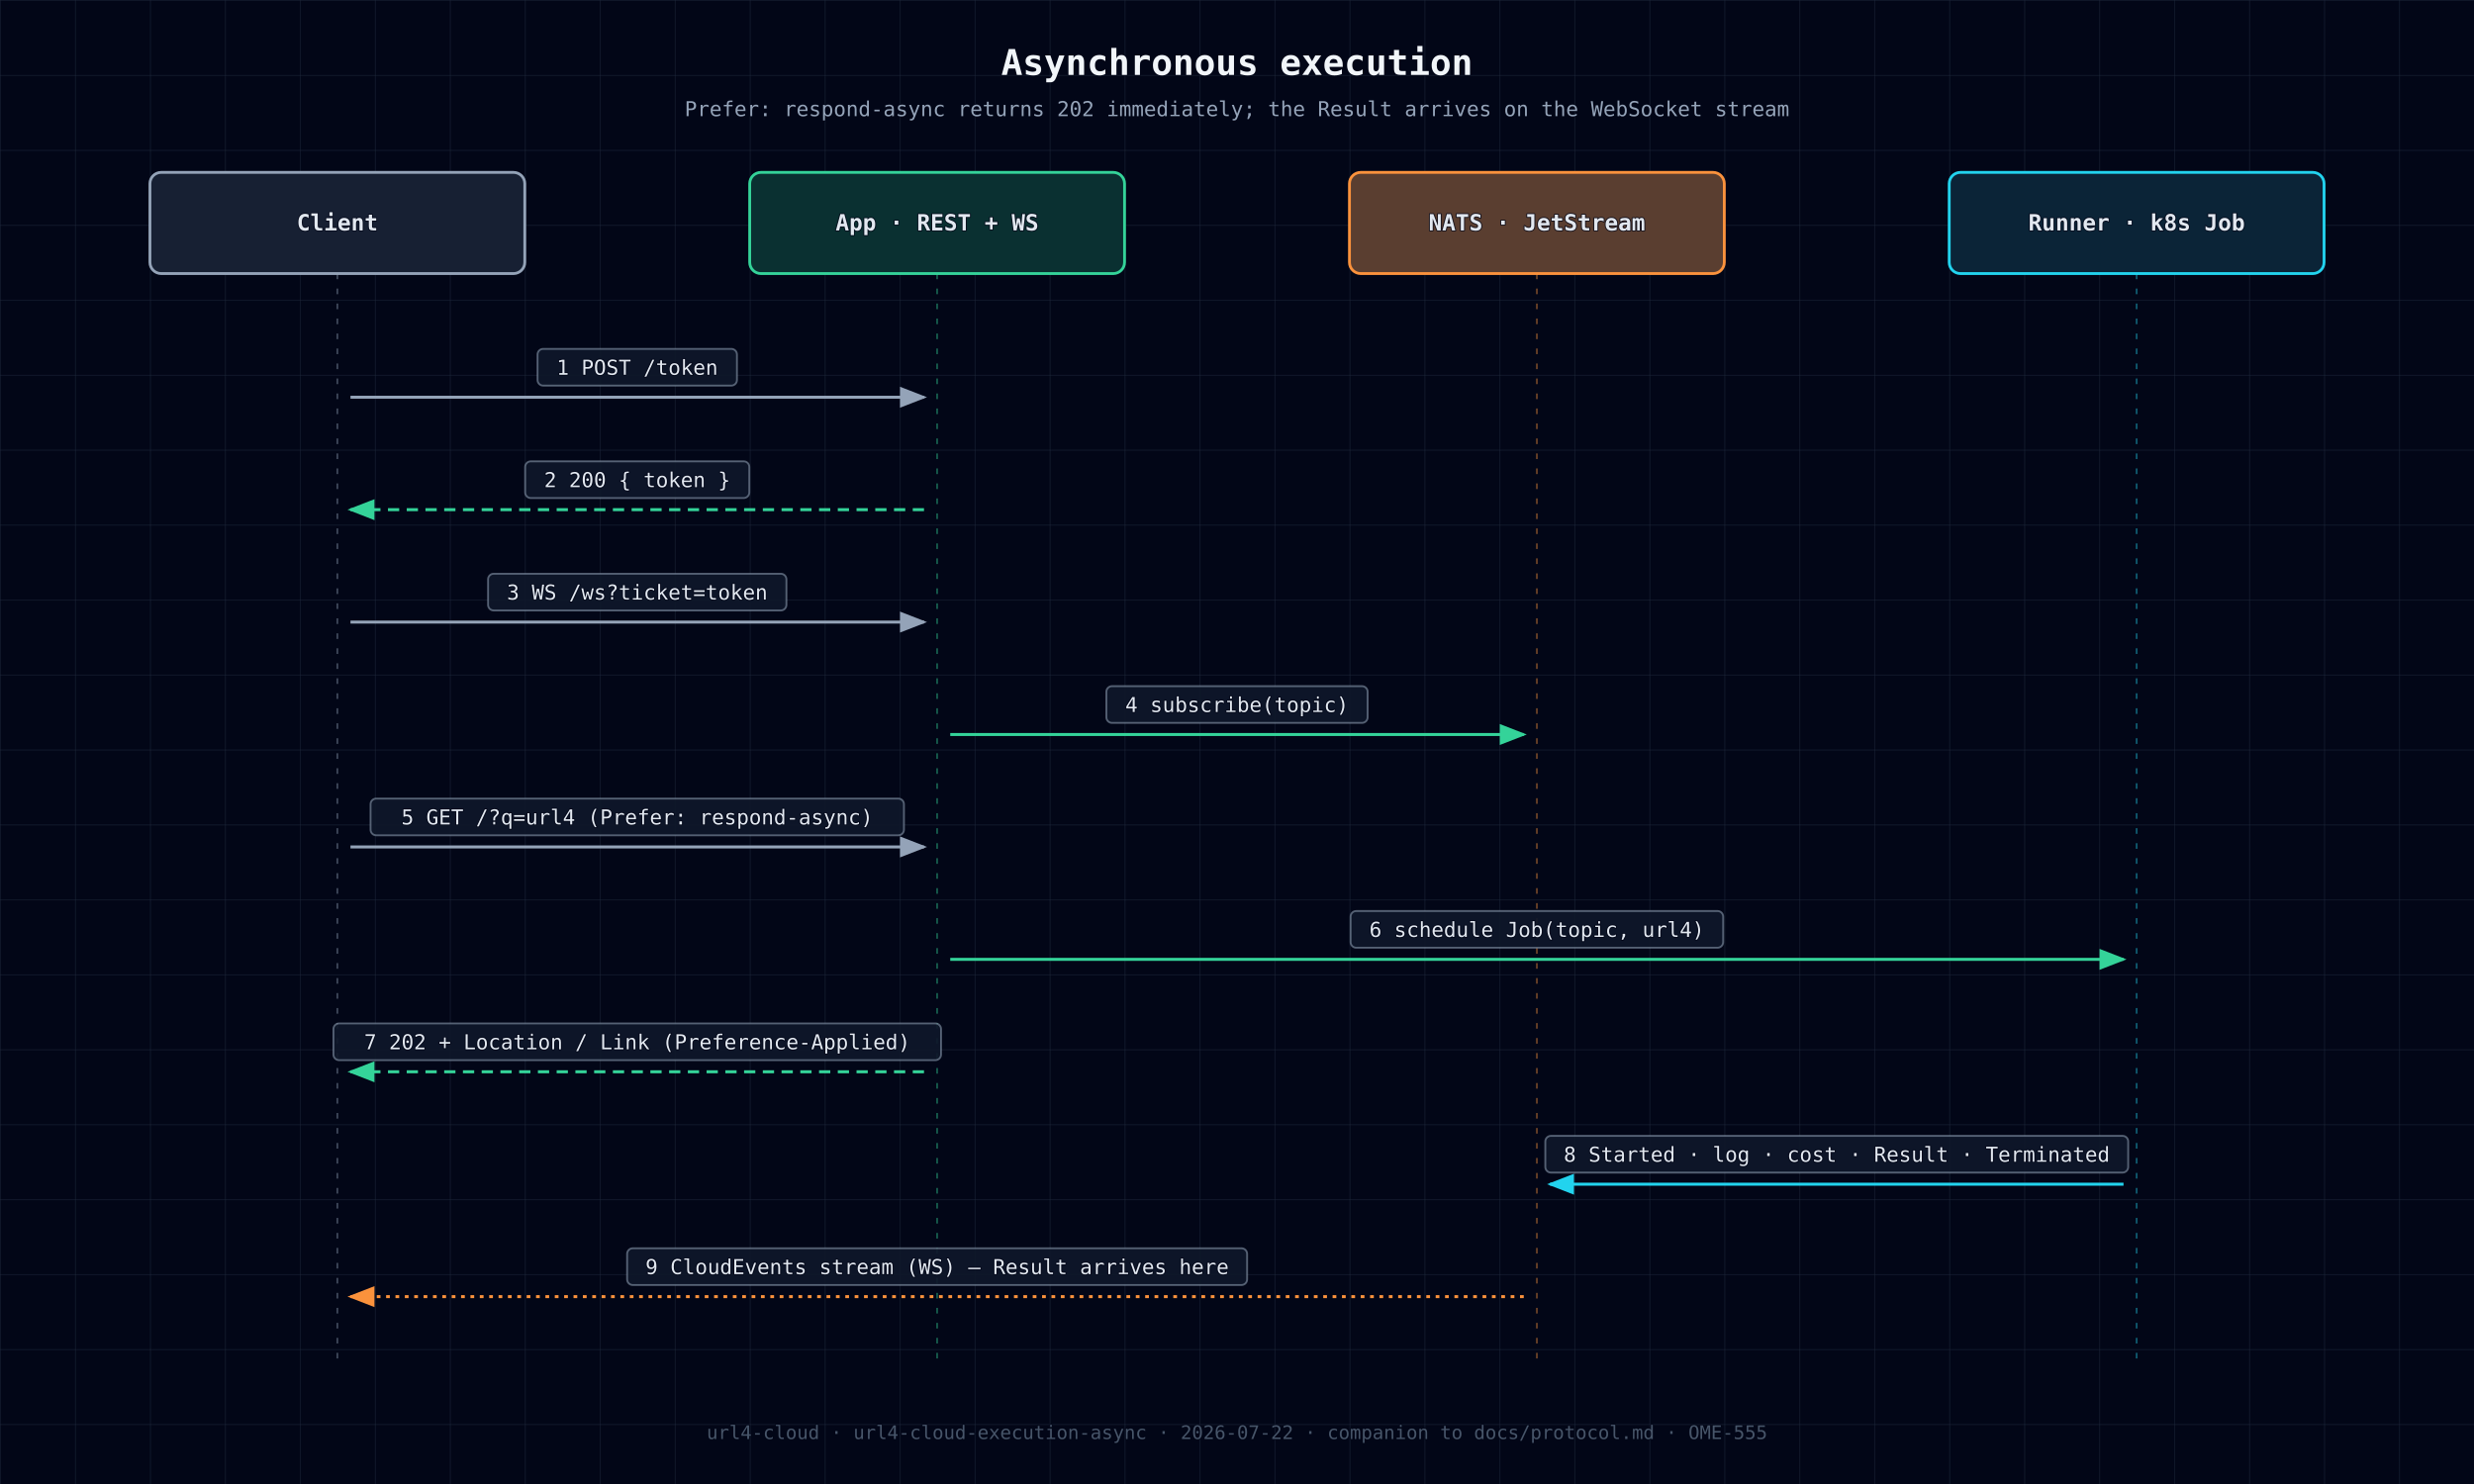
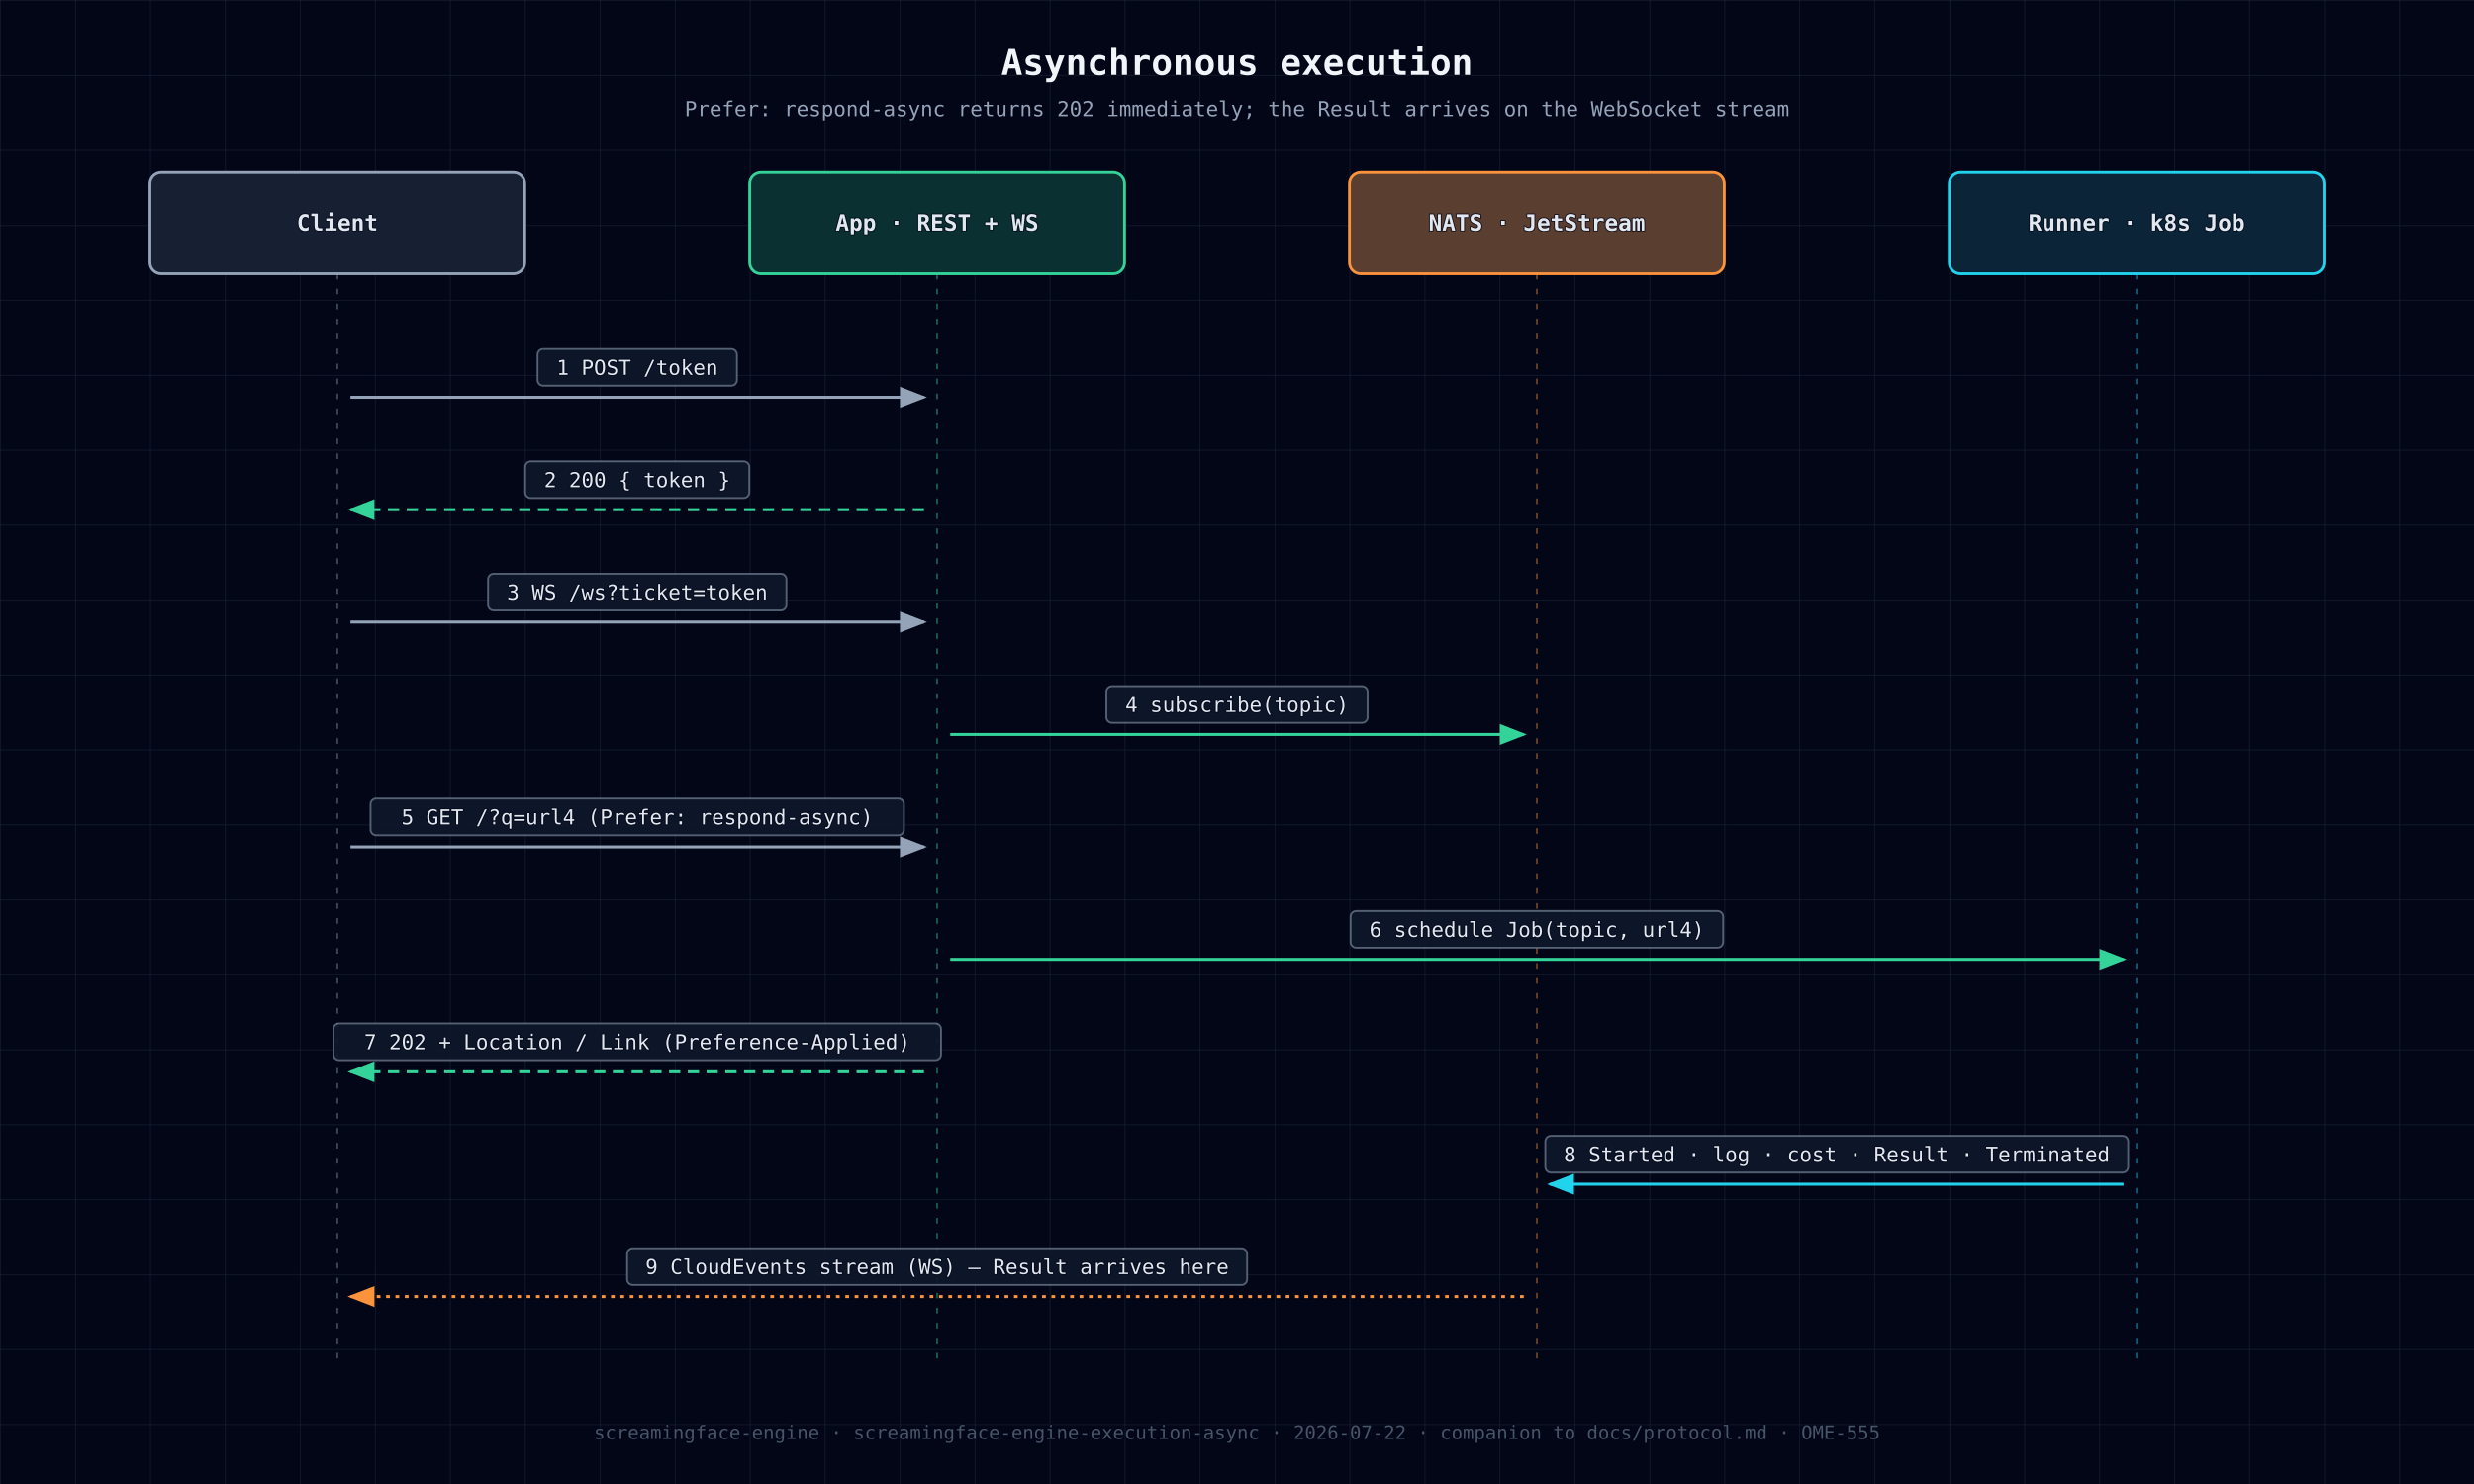
<svg xmlns="http://www.w3.org/2000/svg" viewBox="0 0 1320 792" font-family="JetBrains Mono, ui-monospace, monospace" font-weight="500">
  <style>svg text{paint-order:stroke fill;stroke:rgba(2,6,23,0.75);stroke-width:1;stroke-linejoin:round;stroke-linecap:round;}</style>
  <defs>
    <pattern id="grid" width="40" height="40" patternUnits="userSpaceOnUse">
      <path d="M 40 0 L 0 0 0 40" fill="none" stroke="#1e293b" stroke-width="0.5" />
    </pattern>
    <marker id="ah-external" markerWidth="9" markerHeight="7" refX="8" refY="3.5" orient="auto">
      <polygon points="0 0, 9 3.5, 0 7" fill="#94a3b8" />
    </marker>
    <marker id="ah-backend" markerWidth="9" markerHeight="7" refX="8" refY="3.5" orient="auto">
      <polygon points="0 0, 9 3.5, 0 7" fill="#34d399" />
    </marker>
    <marker id="ah-bus" markerWidth="9" markerHeight="7" refX="8" refY="3.5" orient="auto">
      <polygon points="0 0, 9 3.5, 0 7" fill="#fb923c" />
    </marker>
    <marker id="ah-compute" markerWidth="9" markerHeight="7" refX="8" refY="3.5" orient="auto">
      <polygon points="0 0, 9 3.5, 0 7" fill="#22d3ee" />
    </marker>
  </defs>
  <rect width="1320" height="792" fill="#020617" />
  <rect width="1320" height="792" fill="url(#grid)" />
  <text x="660" y="40" text-anchor="middle" font-size="19" font-weight="700" fill="#f1f5f9">Asynchronous execution</text>
  <text x="660" y="62" text-anchor="middle" font-size="11" fill="#94a3b8">Prefer: respond-async returns 202 immediately; the Result arrives on the WebSocket stream</text>
  <line x1="180" y1="146" x2="180" y2="726" stroke="#94a3b8" stroke-width="1" stroke-dasharray="3,5" opacity="0.4" />
  <rect x="80.0" y="92" width="200" height="54" rx="6" fill="#0f172a" />
  <rect x="80.0" y="92" width="200" height="54" rx="6" fill="rgba(30,41,59,0.55)" stroke="#94a3b8" stroke-width="1.5" />
  <text x="180" y="123" text-anchor="middle" font-size="12" font-weight="600" fill="#e2e8f0">Client</text>
  <line x1="500" y1="146" x2="500" y2="726" stroke="#34d399" stroke-width="1" stroke-dasharray="3,5" opacity="0.4" />
  <rect x="400.0" y="92" width="200" height="54" rx="6" fill="#0f172a" />
  <rect x="400.0" y="92" width="200" height="54" rx="6" fill="rgba(6,78,59,0.45)" stroke="#34d399" stroke-width="1.5" />
  <text x="500" y="123" text-anchor="middle" font-size="12" font-weight="600" fill="#e2e8f0">App  ·  REST + WS</text>
  <line x1="820" y1="146" x2="820" y2="726" stroke="#fb923c" stroke-width="1" stroke-dasharray="3,5" opacity="0.4" />
  <rect x="720.0" y="92" width="200" height="54" rx="6" fill="#0f172a" />
  <rect x="720.0" y="92" width="200" height="54" rx="6" fill="rgba(251,146,60,0.32)" stroke="#fb923c" stroke-width="1.5" />
  <text x="820" y="123" text-anchor="middle" font-size="12" font-weight="600" fill="#e2e8f0">NATS  ·  JetStream</text>
  <line x1="1140" y1="146" x2="1140" y2="726" stroke="#22d3ee" stroke-width="1" stroke-dasharray="3,5" opacity="0.4" />
  <rect x="1040.0" y="92" width="200" height="54" rx="6" fill="#0f172a" />
  <rect x="1040.0" y="92" width="200" height="54" rx="6" fill="rgba(8,51,68,0.5)" stroke="#22d3ee" stroke-width="1.5" />
  <text x="1140" y="123" text-anchor="middle" font-size="12" font-weight="600" fill="#e2e8f0">Runner  ·  k8s Job</text>
  <line x1="187" y1="212" x2="493" y2="212" stroke="#94a3b8" stroke-width="1.6" marker-end="url(#ah-external)" />
  <rect x="286.8" y="186.2" width="106.4" height="19.6" rx="3" fill="rgba(15,23,42,0.92)" stroke="rgba(148,163,184,0.55)" stroke-width="1" />
  <text x="340.0" y="200.0" text-anchor="middle" font-size="11" fill="#e2e8f0">1  POST /token</text>
  <line x1="493" y1="272" x2="187" y2="272" stroke="#34d399" stroke-width="1.6" stroke-dasharray="6,4" marker-end="url(#ah-backend)" />
  <rect x="280.2" y="246.2" width="119.6" height="19.6" rx="3" fill="rgba(15,23,42,0.92)" stroke="rgba(148,163,184,0.55)" stroke-width="1" />
  <text x="340.0" y="260.0" text-anchor="middle" font-size="11" fill="#e2e8f0">2  200 { token }</text>
  <line x1="187" y1="332" x2="493" y2="332" stroke="#94a3b8" stroke-width="1.6" marker-end="url(#ah-external)" />
  <rect x="260.4" y="306.2" width="159.2" height="19.6" rx="3" fill="rgba(15,23,42,0.92)" stroke="rgba(148,163,184,0.55)" stroke-width="1" />
  <text x="340.0" y="320.0" text-anchor="middle" font-size="11" fill="#e2e8f0">3  WS /ws?ticket=token</text>
  <line x1="507" y1="392" x2="813" y2="392" stroke="#34d399" stroke-width="1.6" marker-end="url(#ah-backend)" />
  <rect x="590.3" y="366.2" width="139.4" height="19.6" rx="3" fill="rgba(15,23,42,0.92)" stroke="rgba(148,163,184,0.55)" stroke-width="1" />
  <text x="660.0" y="380.0" text-anchor="middle" font-size="11" fill="#e2e8f0">4  subscribe(topic)</text>
  <line x1="187" y1="452" x2="493" y2="452" stroke="#94a3b8" stroke-width="1.6" marker-end="url(#ah-external)" />
  <rect x="197.7" y="426.2" width="284.6" height="19.6" rx="3" fill="rgba(15,23,42,0.92)" stroke="rgba(148,163,184,0.55)" stroke-width="1" />
  <text x="340.0" y="440.0" text-anchor="middle" font-size="11" fill="#e2e8f0">5  GET /?q=url4   (Prefer: respond-async)</text>
  <line x1="507" y1="512" x2="1133" y2="512" stroke="#34d399" stroke-width="1.6" marker-end="url(#ah-backend)" />
  <rect x="720.6" y="486.2" width="198.8" height="19.6" rx="3" fill="rgba(15,23,42,0.92)" stroke="rgba(148,163,184,0.55)" stroke-width="1" />
  <text x="820.0" y="500.0" text-anchor="middle" font-size="11" fill="#e2e8f0">6  schedule Job(topic, url4)</text>
  <line x1="493" y1="572" x2="187" y2="572" stroke="#34d399" stroke-width="1.6" stroke-dasharray="6,4" marker-end="url(#ah-backend)" />
  <rect x="177.9" y="546.2" width="324.2" height="19.6" rx="3" fill="rgba(15,23,42,0.92)" stroke="rgba(148,163,184,0.55)" stroke-width="1" />
  <text x="340.0" y="560.0" text-anchor="middle" font-size="11" fill="#e2e8f0">7  202 + Location / Link   (Preference-Applied)</text>
  <line x1="1133" y1="632" x2="827" y2="632" stroke="#22d3ee" stroke-width="1.6" marker-end="url(#ah-compute)" />
  <rect x="824.5" y="606.2" width="311.0" height="19.6" rx="3" fill="rgba(15,23,42,0.92)" stroke="rgba(148,163,184,0.55)" stroke-width="1" />
  <text x="980.0" y="620.0" text-anchor="middle" font-size="11" fill="#e2e8f0">8  Started · log · cost · Result · Terminated</text>
  <line x1="813" y1="692" x2="187" y2="692" stroke="#fb923c" stroke-width="1.6" stroke-dasharray="2,3" marker-end="url(#ah-bus)" />
  <rect x="334.6" y="666.2" width="330.8" height="19.6" rx="3" fill="rgba(15,23,42,0.92)" stroke="rgba(148,163,184,0.55)" stroke-width="1" />
  <text x="500.0" y="680.0" text-anchor="middle" font-size="11" fill="#e2e8f0">9  CloudEvents stream (WS) — Result arrives here</text>
-   <text x="660" y="768" text-anchor="middle" font-size="10" fill="#475569">url4-cloud · url4-cloud-execution-async · 2026-07-22 · companion to docs/protocol.md · OME-555</text>
+   <text x="660" y="768" text-anchor="middle" font-size="10" fill="#475569">screamingface-engine · screamingface-engine-execution-async · 2026-07-22 · companion to docs/protocol.md · OME-555</text>
</svg>
